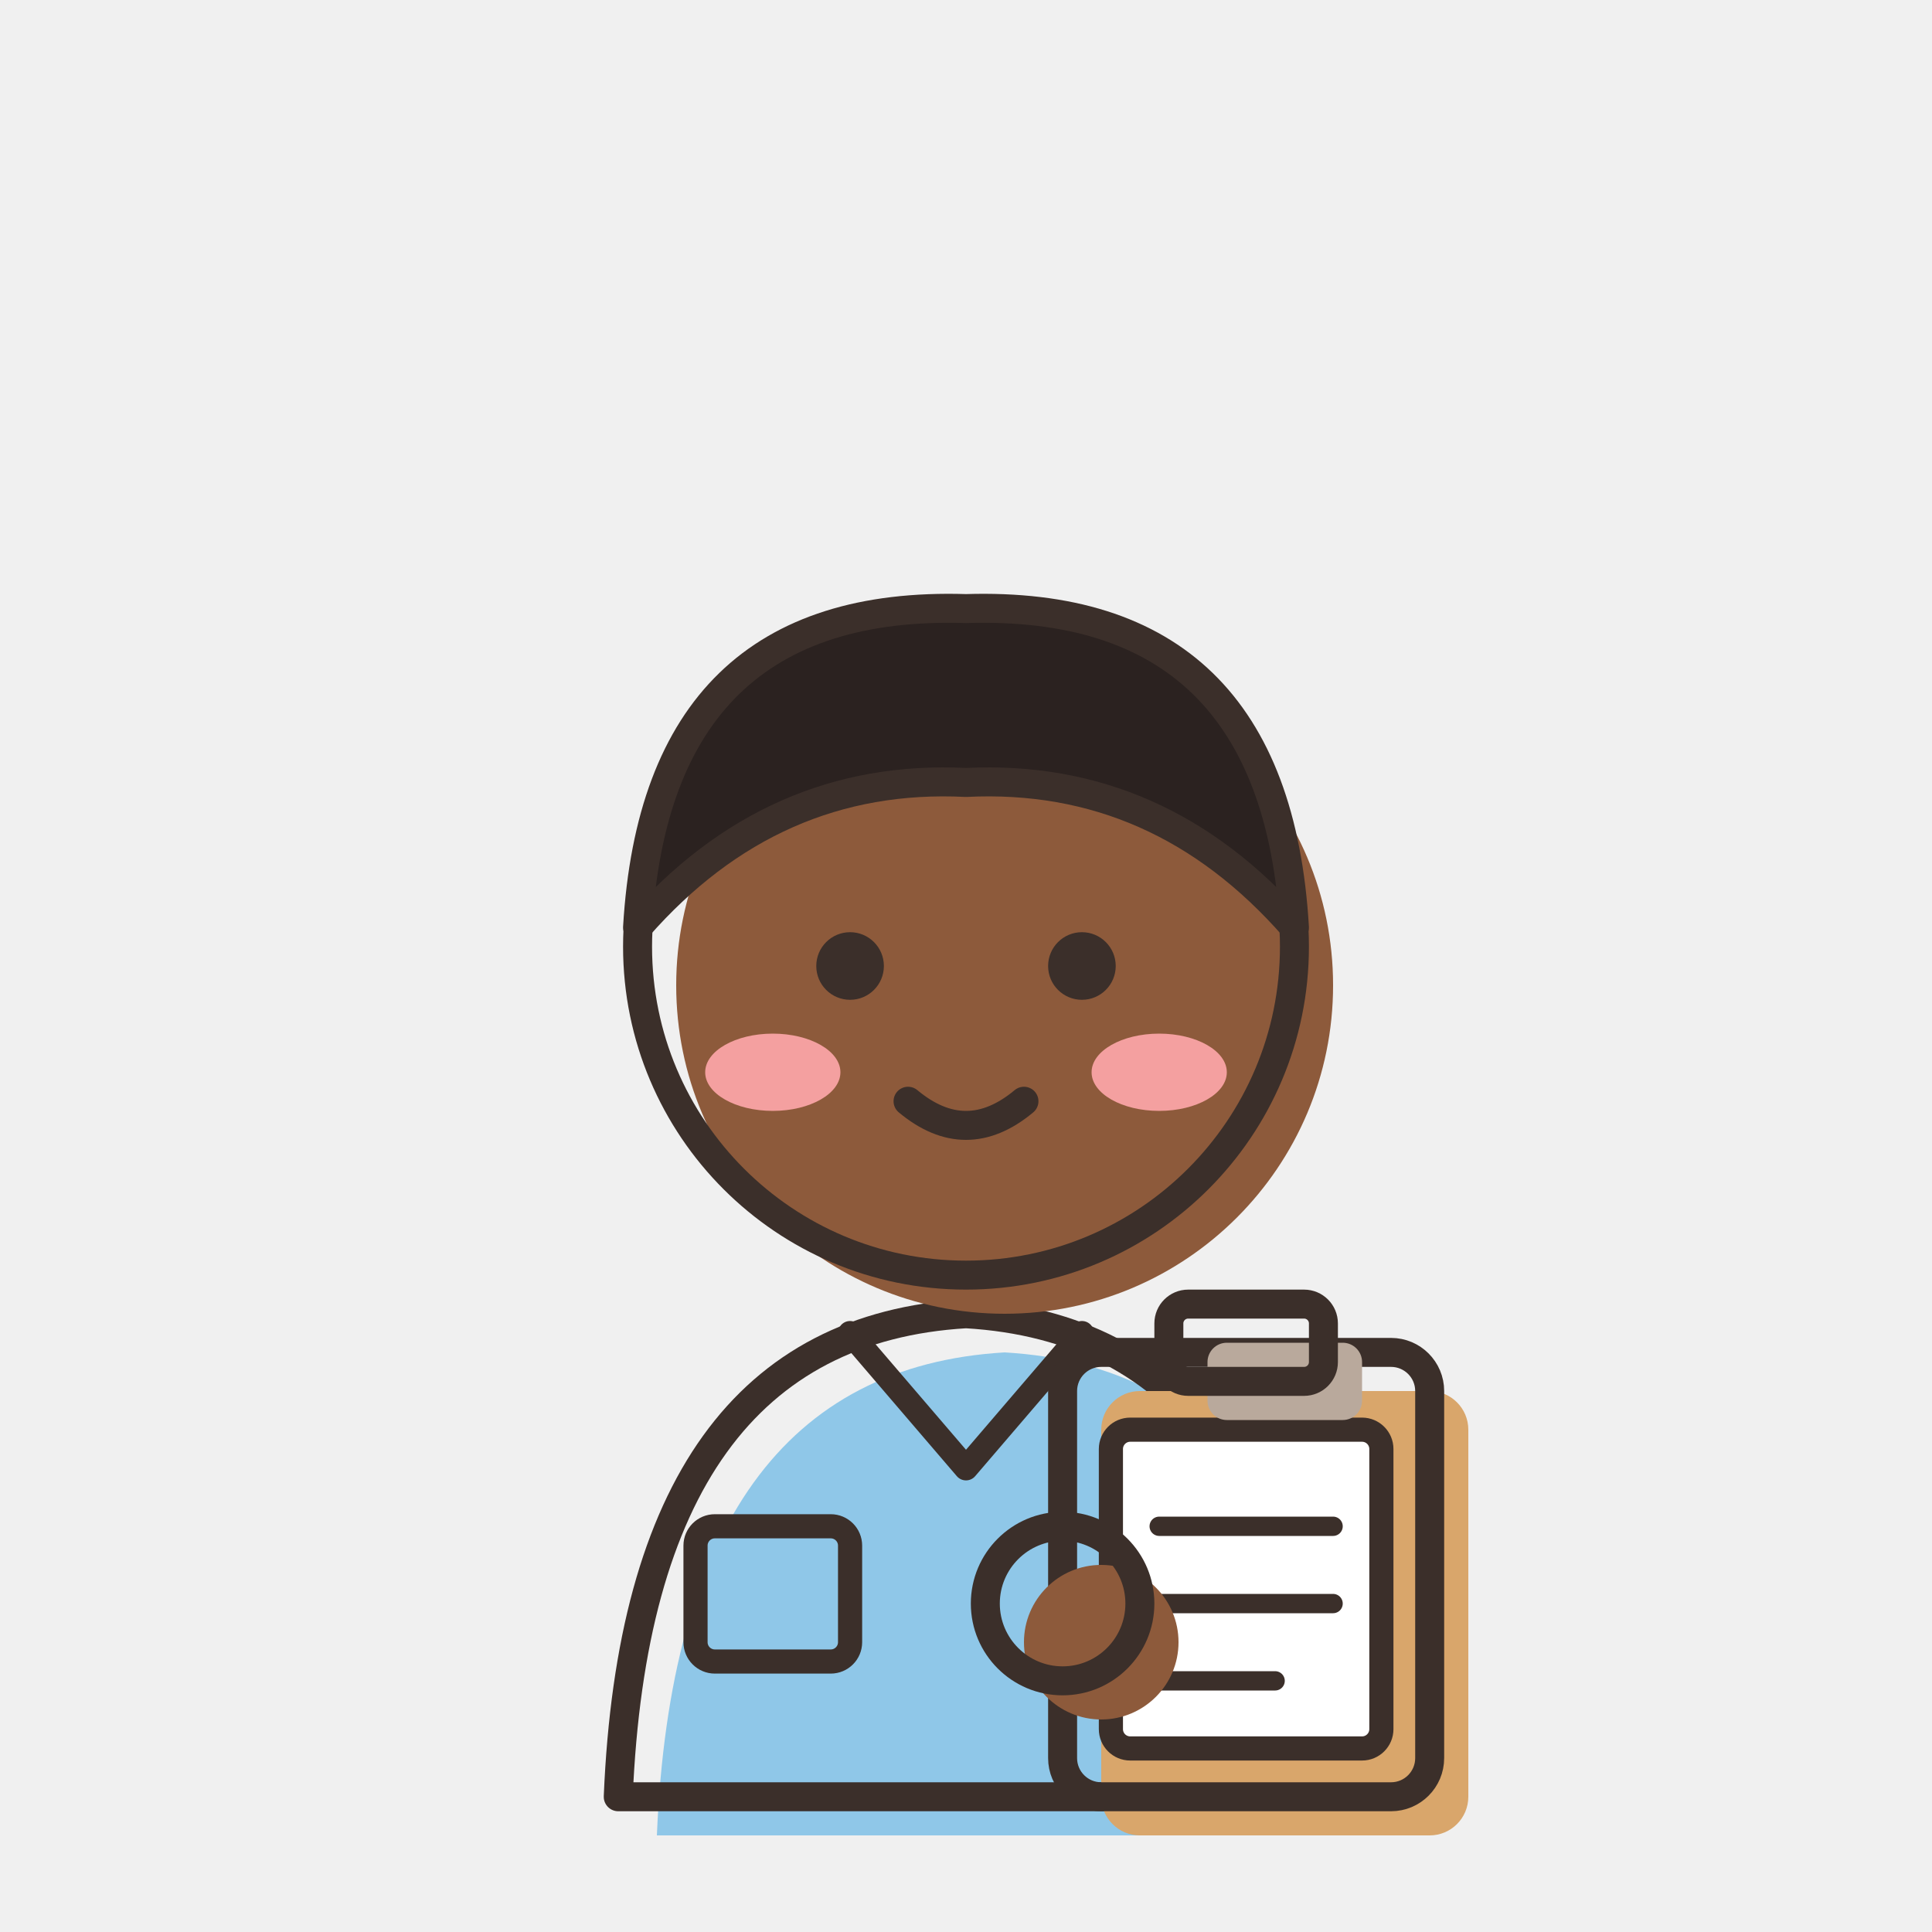
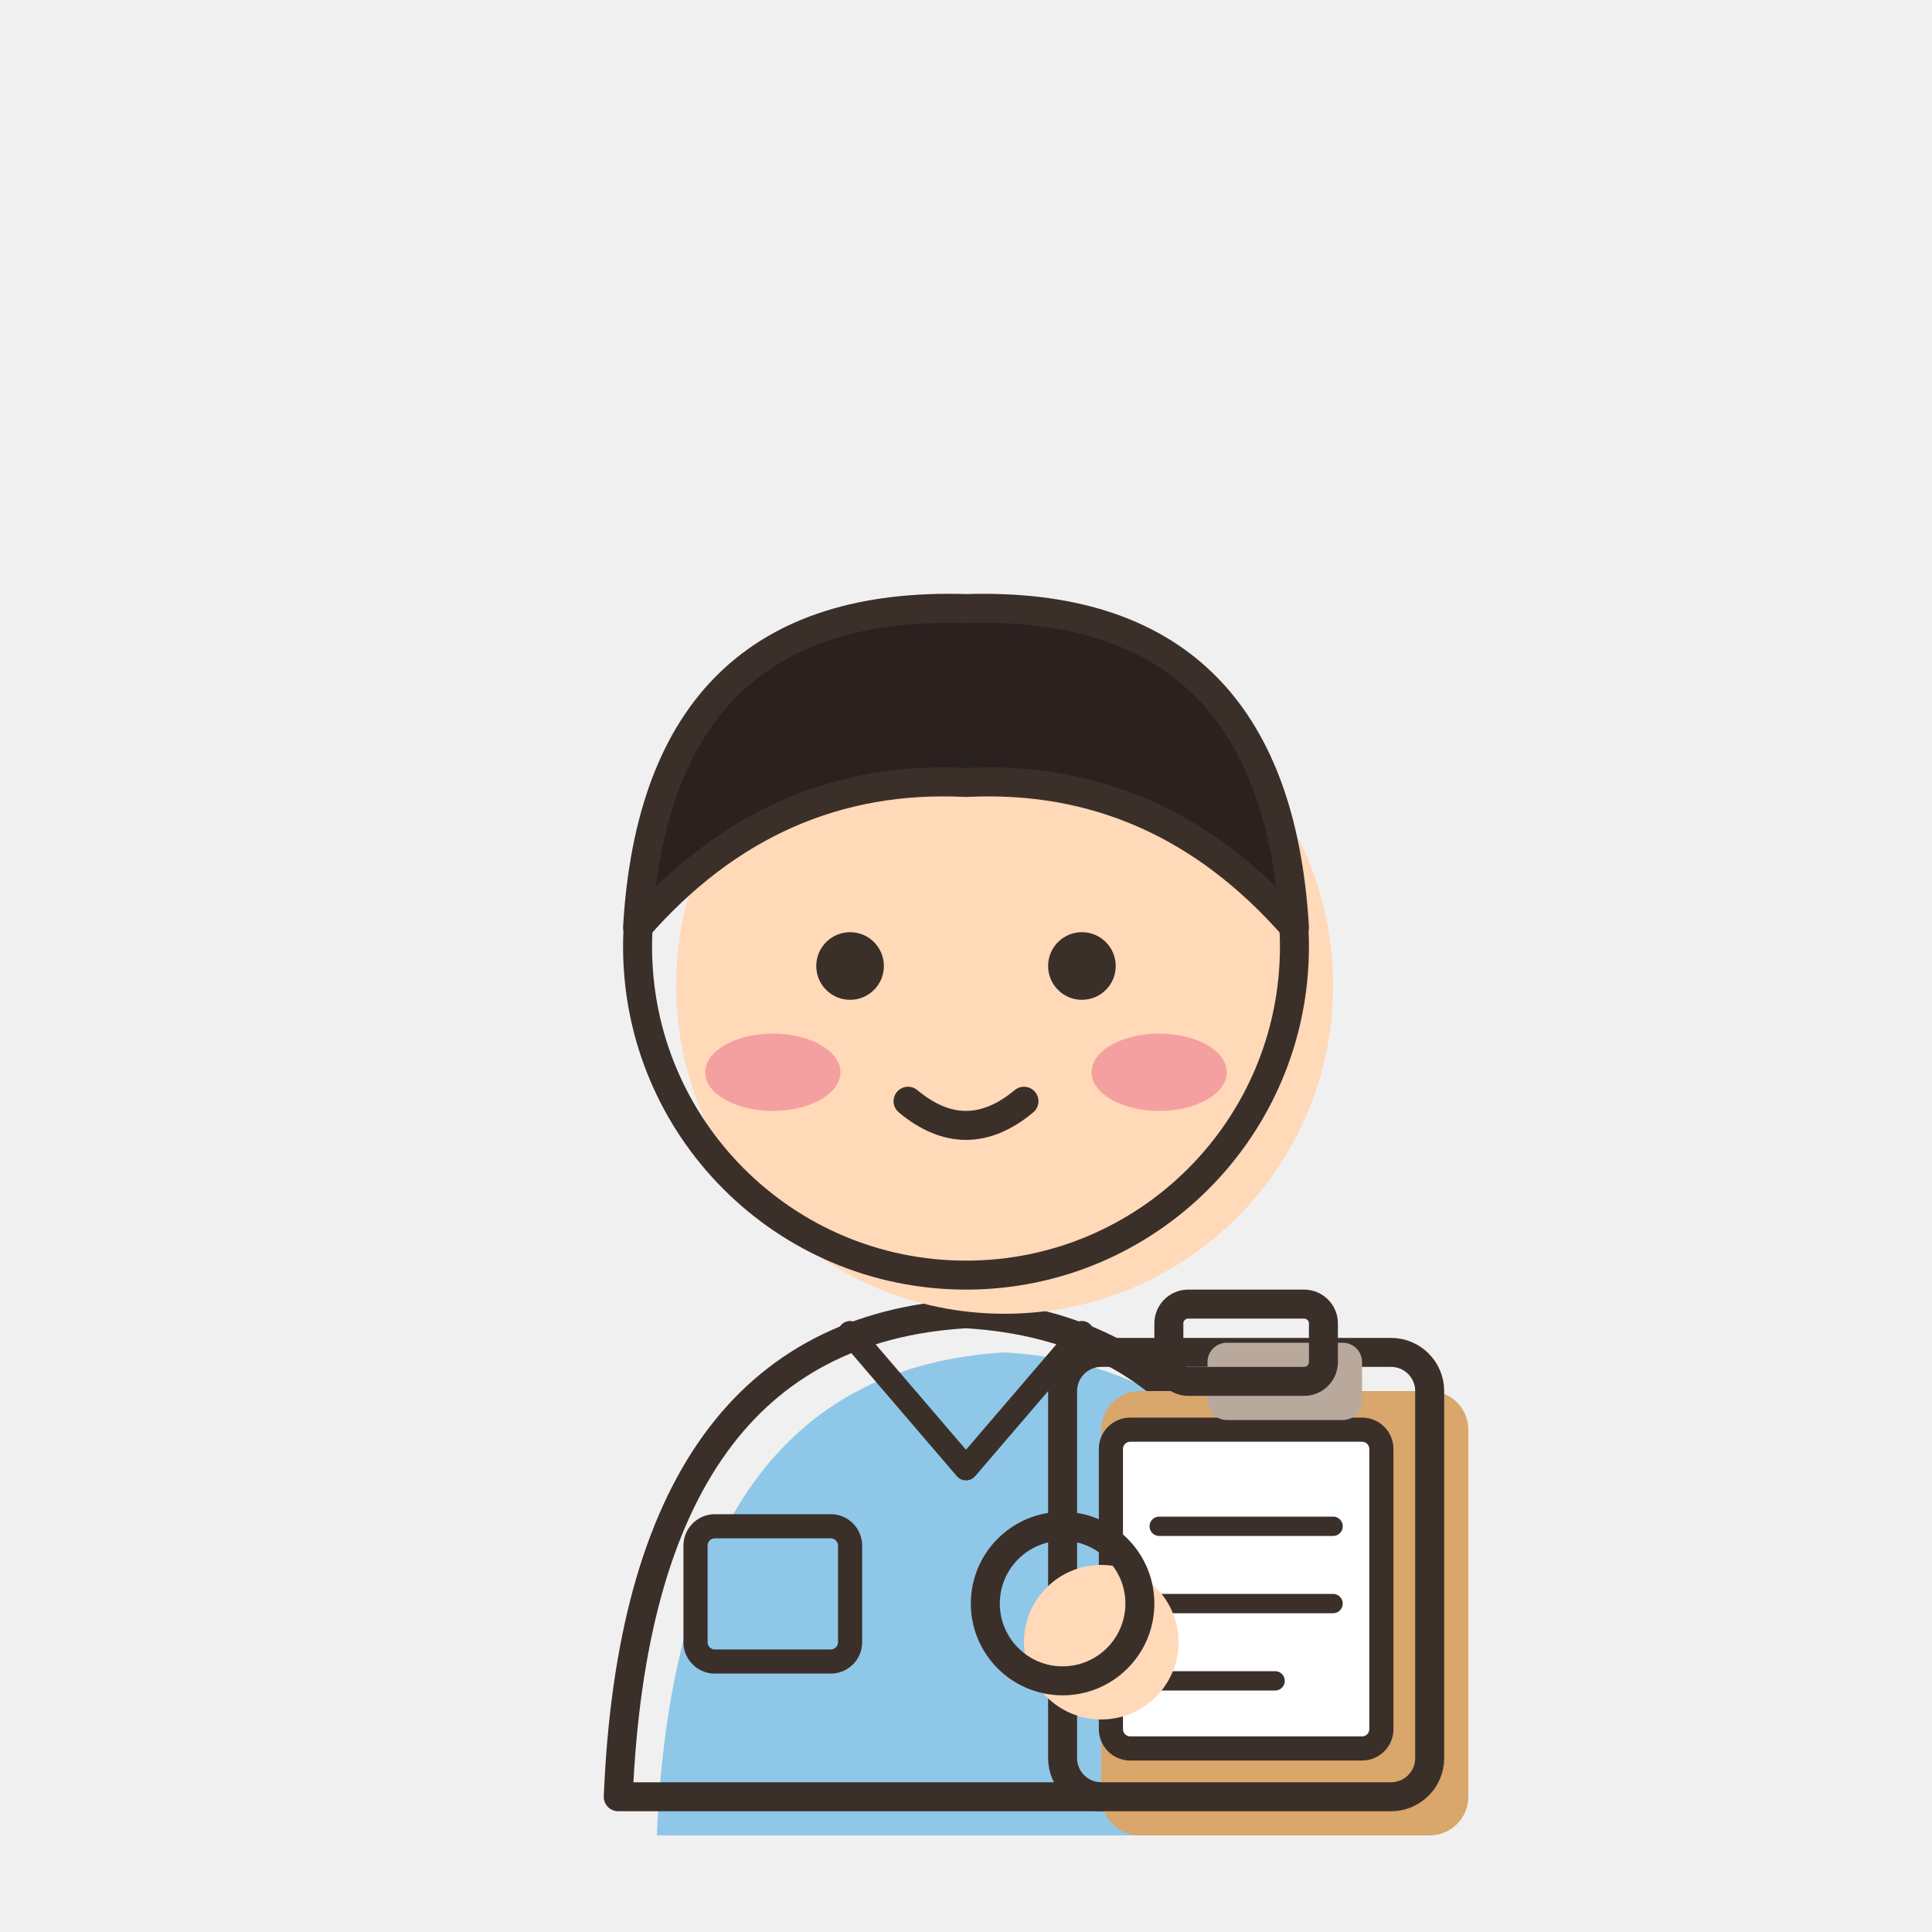
<svg xmlns="http://www.w3.org/2000/svg" viewBox="0 0 200 200" width="1000" height="1000">
  <g stroke="#3b2f2a" stroke-width="3" stroke-linecap="round" stroke-linejoin="round">
    <g transform="translate(4 4)">
      <path d="M64 186 Q66 138 100 136 Q134 138 136 186Z" fill="#8fc7e8" stroke="none" />
    </g>
    <path d="M64 186 Q66 138 100 136 Q134 138 136 186Z" fill="none" />
    <path d="M88 138 L100 152 L112 138" stroke-width="2.5" fill="none" />
    <rect x="72" y="158" width="16" height="14" rx="2" stroke-width="2.5" fill="#8fc7e8" />
    <g transform="translate(4 4)">
-       <circle cx="100" cy="98" r="34" fill="#8d5a3b" stroke="none" />
+       <circle cx="100" cy="98" r="34" fill="#ffd9b8" stroke="none" />
    </g>
    <circle cx="100" cy="98" r="34" fill="none" />
    <path d="M66 96 Q68 62 100 63 Q132 62 134 96 Q120 80 100 81 Q80 80 66 96Z" fill="#2b2220" />
    <circle cx="88" cy="100" r="3.5" fill="#3b2f2a" stroke="none" />
    <circle cx="112" cy="100" r="3.5" fill="#3b2f2a" stroke="none" />
    <ellipse cx="80" cy="111" rx="7" ry="4" fill="#f4a0a0" stroke="none" />
    <ellipse cx="120" cy="111" rx="7" ry="4" fill="#f4a0a0" stroke="none" />
    <path d="M94 114 Q100 119 106 114" fill="none" />
    <g transform="translate(4 4)">
      <rect x="110" y="140" width="38" height="46" rx="4" fill="#d9a66b" stroke="none" />
    </g>
    <rect x="110" y="140" width="38" height="46" rx="4" fill="none" />
    <rect x="115" y="148" width="28" height="33" rx="2" stroke-width="2.5" fill="#ffffff" />
    <path d="M120 158 L138 158 M120 166 L138 166 M120 174 L132 174" stroke-width="2" fill="none" />
    <g transform="translate(4 4)">
      <rect x="121" y="135" width="16" height="8" rx="2" fill="#b9a99c" stroke="none" />
    </g>
    <rect x="121" y="135" width="16" height="8" rx="2" fill="none" />
    <g transform="translate(4 4)">
-       <circle cx="110" cy="166" r="8" fill="#8d5a3b" stroke="none" />
+       <circle cx="110" cy="166" r="8" fill="#ffd9b8" stroke="none" />
    </g>
    <circle cx="110" cy="166" r="8" fill="none" />
  </g>
</svg>
